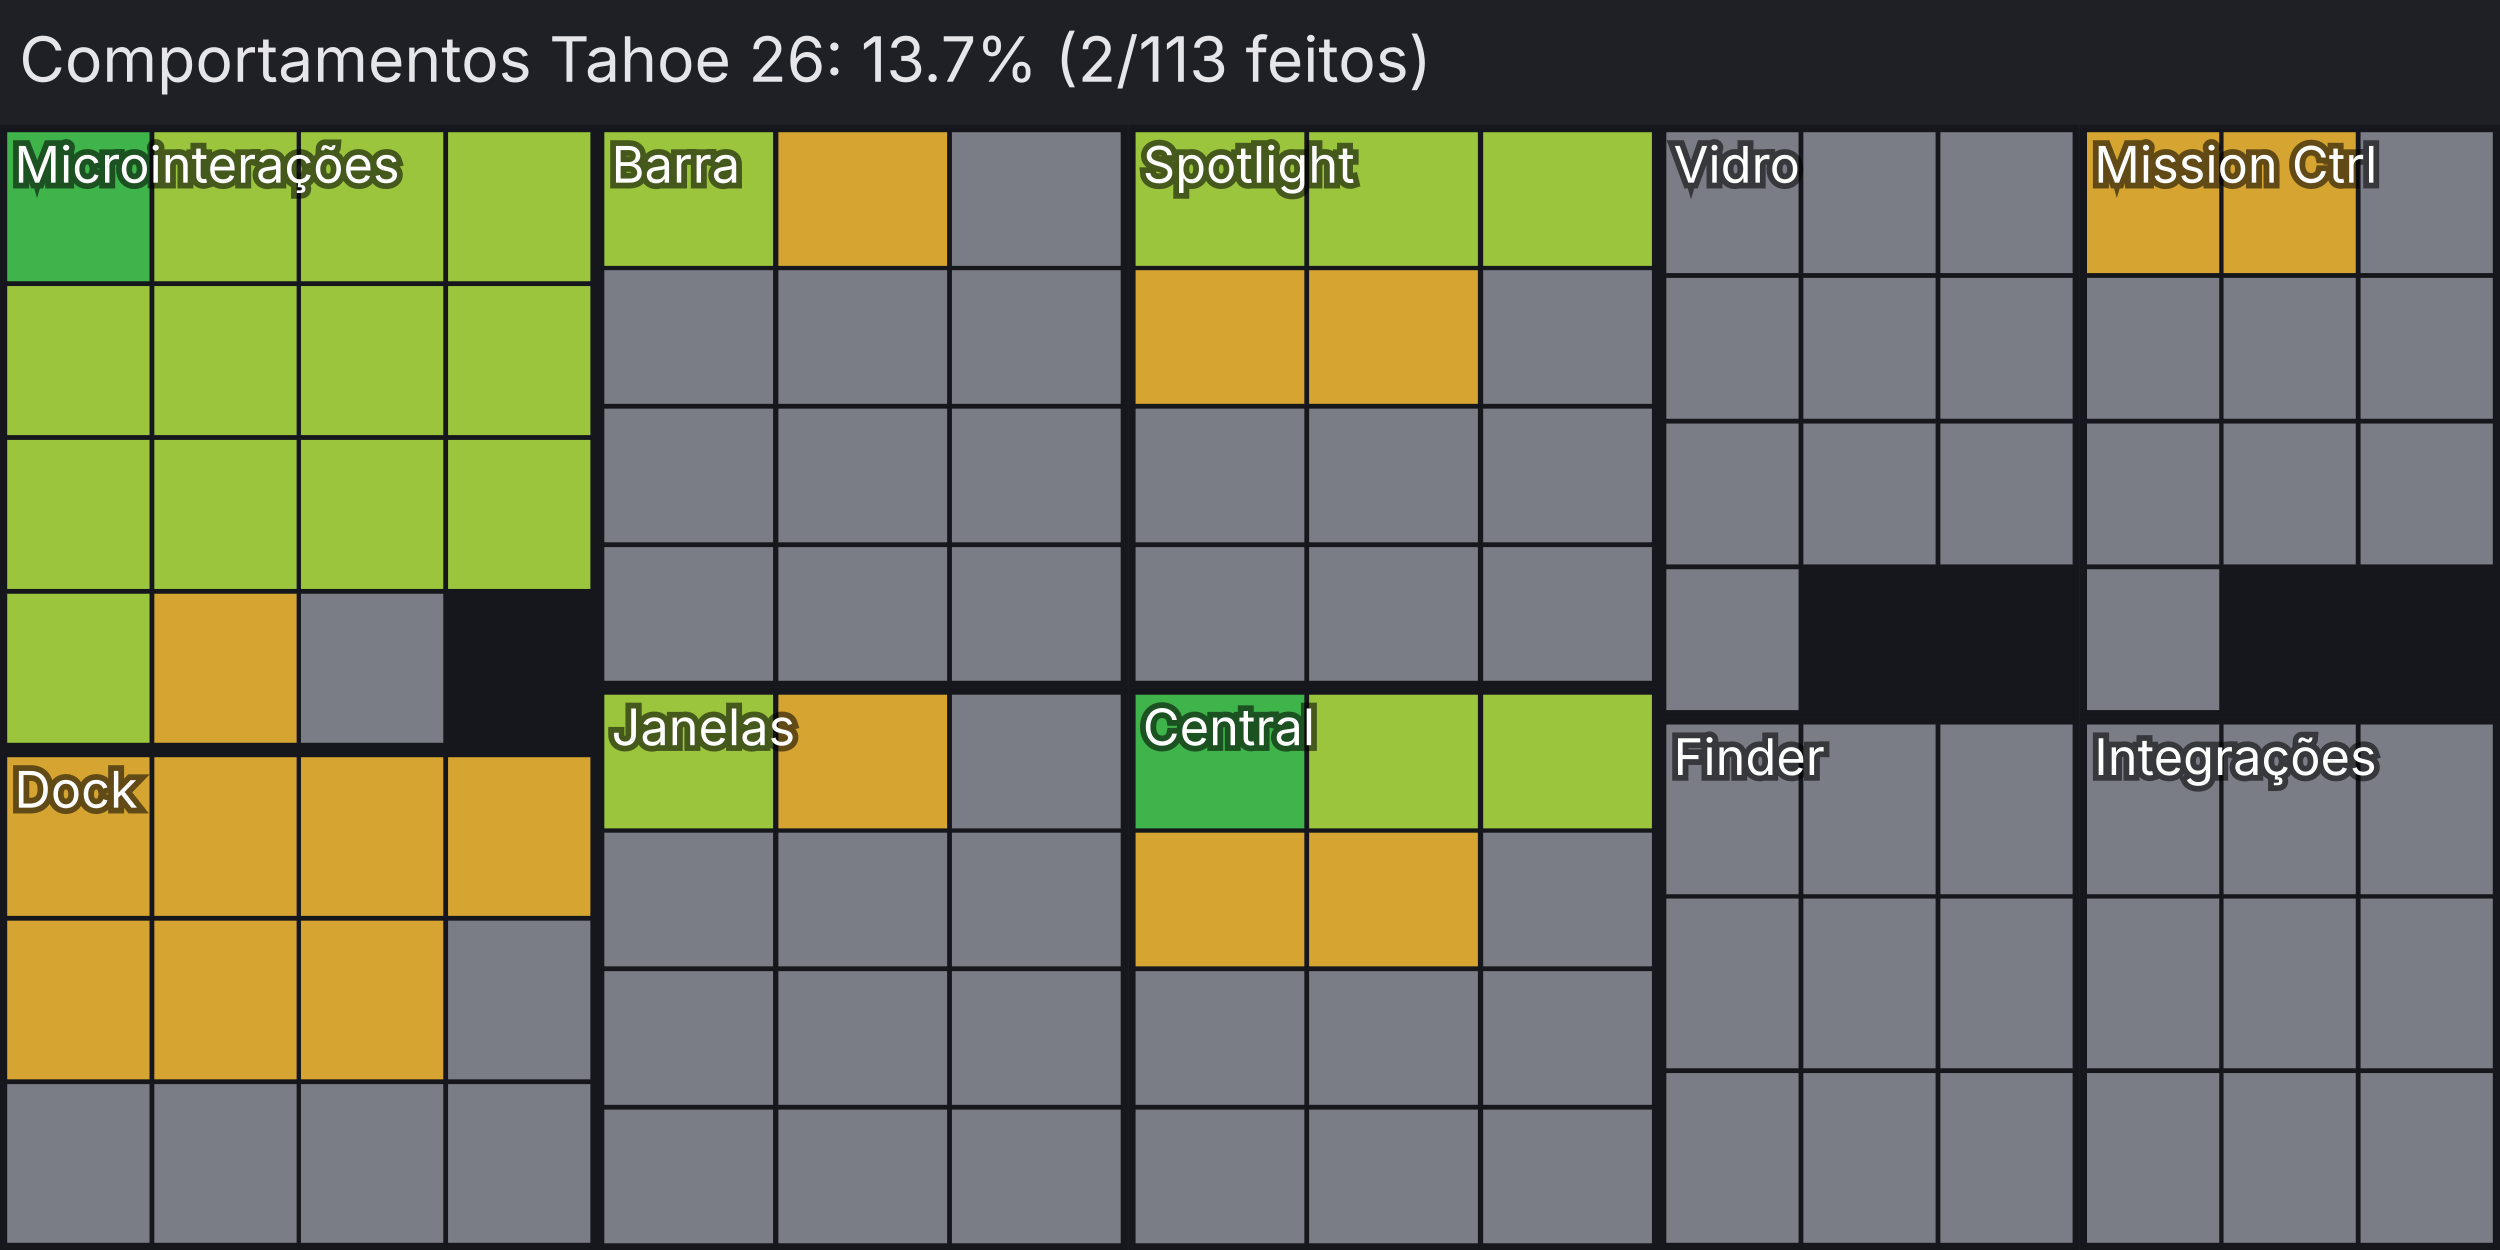
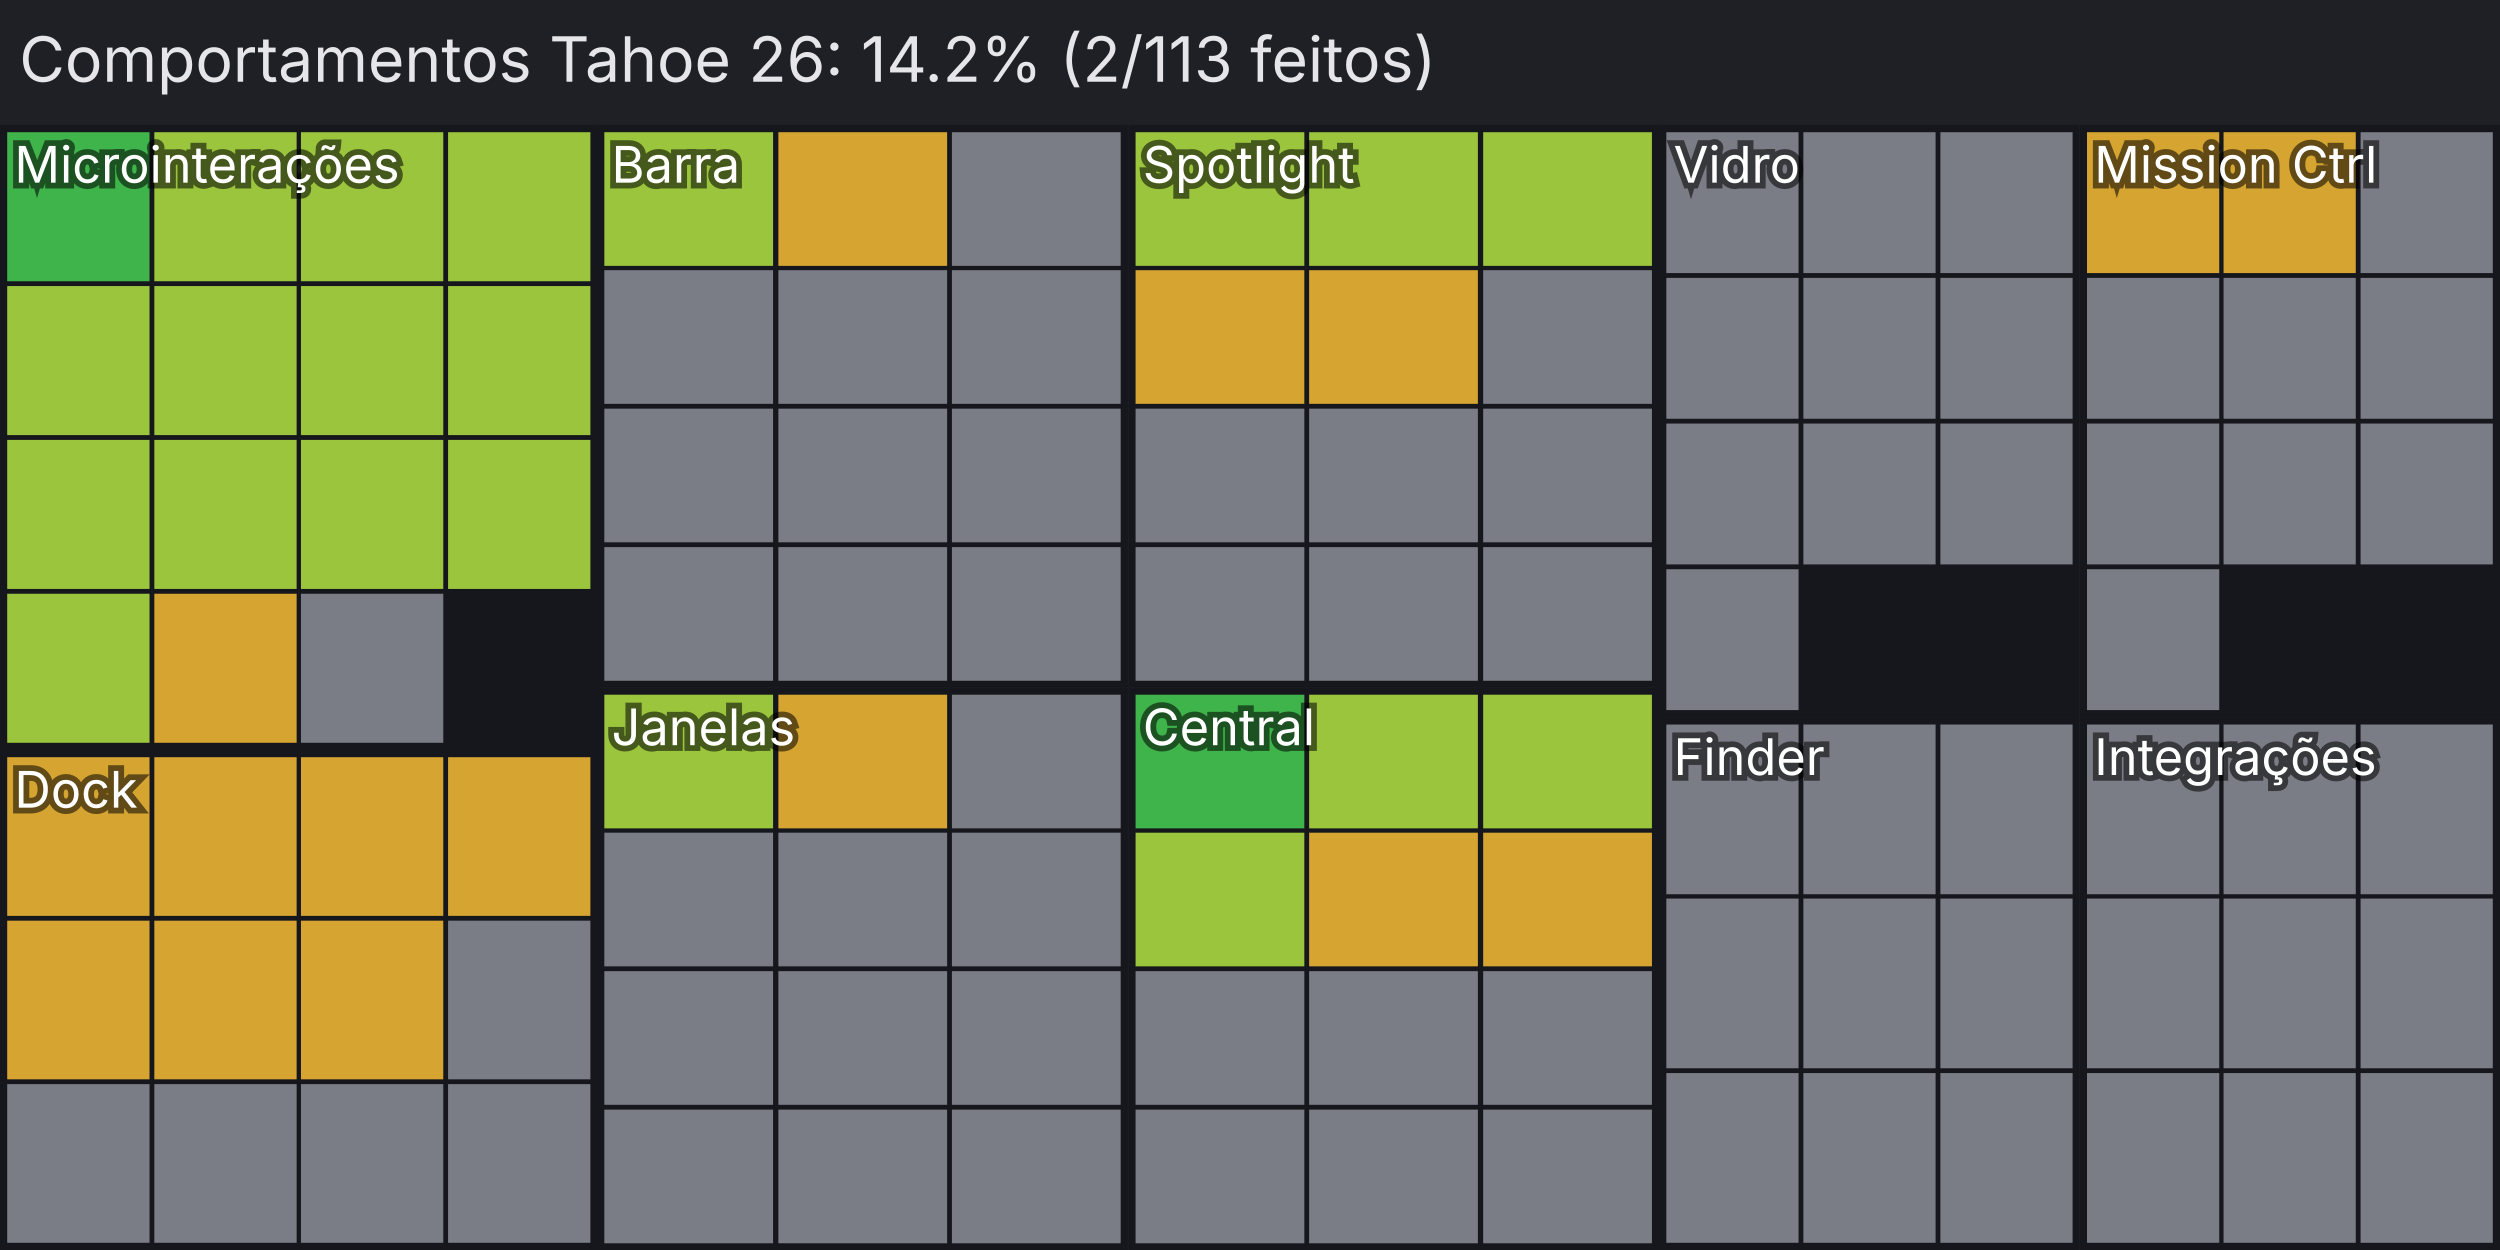
<svg xmlns="http://www.w3.org/2000/svg" width="520" height="260" viewBox="0 0 520 260" font-family="Inter,Segoe UI,Helvetica,Arial,sans-serif">
  <rect width="520" height="260" fill="#1f2026" />
-   <text x="4" y="17" font-size="13" fill="#e6e6ea">Comportamentos Tahoe 26: 13.7% (2/113 feitos)</text>
+   <text x="4" y="17" font-size="13" fill="#e6e6ea">Comportamentos Tahoe 26: 14.2% (2/113 feitos)</text>
  <g>
    <rect x="0.0" y="26.0" width="124.2" height="130.0" fill="#16171c" />
    <rect x="1.5" y="27.5" width="29.6" height="31.0" fill="#3fb44b" />
    <rect x="32.1" y="27.5" width="29.6" height="31.0" fill="#9bc53d" />
    <rect x="62.6" y="27.5" width="29.6" height="31.0" fill="#9bc53d" />
    <rect x="93.2" y="27.5" width="29.6" height="31.0" fill="#9bc53d" />
    <rect x="1.5" y="59.5" width="29.6" height="31.0" fill="#9bc53d" />
    <rect x="32.1" y="59.5" width="29.6" height="31.0" fill="#9bc53d" />
    <rect x="62.6" y="59.5" width="29.6" height="31.0" fill="#9bc53d" />
    <rect x="93.2" y="59.5" width="29.6" height="31.0" fill="#9bc53d" />
    <rect x="1.5" y="91.5" width="29.6" height="31.0" fill="#9bc53d" />
    <rect x="32.1" y="91.5" width="29.6" height="31.0" fill="#9bc53d" />
    <rect x="62.6" y="91.5" width="29.6" height="31.0" fill="#9bc53d" />
    <rect x="93.2" y="91.5" width="29.6" height="31.0" fill="#9bc53d" />
    <rect x="1.5" y="123.5" width="29.6" height="31.0" fill="#9bc53d" />
    <rect x="32.1" y="123.5" width="29.6" height="31.0" fill="#d6a531" />
    <rect x="62.6" y="123.5" width="29.6" height="31.0" fill="#7b7d86" />
    <text x="3.0" y="38.0" font-size="10.5" fill="#fff" stroke="#000" stroke-opacity=".55" stroke-width="2.4" paint-order="stroke">Microinterações</text>
  </g>
  <g>
    <rect x="0.0" y="156.0" width="124.2" height="104.0" fill="#16171c" />
    <rect x="1.5" y="157.5" width="29.6" height="33.0" fill="#d6a531" />
    <rect x="32.1" y="157.5" width="29.6" height="33.0" fill="#d6a531" />
    <rect x="62.6" y="157.5" width="29.6" height="33.0" fill="#d6a531" />
    <rect x="93.2" y="157.5" width="29.6" height="33.0" fill="#d6a531" />
    <rect x="1.5" y="191.5" width="29.6" height="33.0" fill="#d6a531" />
    <rect x="32.1" y="191.5" width="29.6" height="33.0" fill="#d6a531" />
    <rect x="62.6" y="191.5" width="29.6" height="33.0" fill="#d6a531" />
    <rect x="93.2" y="191.5" width="29.6" height="33.0" fill="#7b7d86" />
    <rect x="1.5" y="225.5" width="29.6" height="33.0" fill="#7b7d86" />
    <rect x="32.1" y="225.5" width="29.6" height="33.0" fill="#7b7d86" />
    <rect x="62.6" y="225.5" width="29.6" height="33.0" fill="#7b7d86" />
    <rect x="93.2" y="225.5" width="29.6" height="33.0" fill="#7b7d86" />
    <text x="3.0" y="168.0" font-size="10.5" fill="#fff" stroke="#000" stroke-opacity=".55" stroke-width="2.4" paint-order="stroke">Dock</text>
  </g>
  <g>
    <rect x="124.2" y="26.0" width="110.4" height="117.0" fill="#16171c" />
    <rect x="125.7" y="27.5" width="35.1" height="27.8" fill="#9bc53d" />
    <rect x="161.9" y="27.5" width="35.1" height="27.8" fill="#d6a531" />
    <rect x="198.0" y="27.5" width="35.1" height="27.8" fill="#7b7d86" />
    <rect x="125.7" y="56.2" width="35.1" height="27.8" fill="#7b7d86" />
    <rect x="161.9" y="56.2" width="35.1" height="27.8" fill="#7b7d86" />
    <rect x="198.0" y="56.2" width="35.1" height="27.8" fill="#7b7d86" />
    <rect x="125.7" y="85.0" width="35.1" height="27.8" fill="#7b7d86" />
    <rect x="161.9" y="85.0" width="35.1" height="27.8" fill="#7b7d86" />
    <rect x="198.0" y="85.0" width="35.1" height="27.8" fill="#7b7d86" />
    <rect x="125.7" y="113.8" width="35.1" height="27.8" fill="#7b7d86" />
    <rect x="161.9" y="113.8" width="35.1" height="27.8" fill="#7b7d86" />
    <rect x="198.0" y="113.8" width="35.1" height="27.8" fill="#7b7d86" />
    <text x="127.2" y="38.0" font-size="10.5" fill="#fff" stroke="#000" stroke-opacity=".55" stroke-width="2.4" paint-order="stroke">Barra</text>
  </g>
  <g>
    <rect x="124.2" y="143.0" width="110.4" height="117.0" fill="#16171c" />
    <rect x="125.7" y="144.5" width="35.1" height="27.8" fill="#9bc53d" />
    <rect x="161.9" y="144.5" width="35.1" height="27.8" fill="#d6a531" />
    <rect x="198.0" y="144.5" width="35.1" height="27.8" fill="#7b7d86" />
    <rect x="125.7" y="173.2" width="35.1" height="27.8" fill="#7b7d86" />
    <rect x="161.9" y="173.2" width="35.1" height="27.8" fill="#7b7d86" />
    <rect x="198.0" y="173.2" width="35.1" height="27.8" fill="#7b7d86" />
    <rect x="125.7" y="202.0" width="35.1" height="27.8" fill="#7b7d86" />
    <rect x="161.9" y="202.0" width="35.1" height="27.8" fill="#7b7d86" />
    <rect x="198.0" y="202.0" width="35.1" height="27.8" fill="#7b7d86" />
    <rect x="125.7" y="230.8" width="35.1" height="27.8" fill="#7b7d86" />
    <rect x="161.9" y="230.8" width="35.1" height="27.8" fill="#7b7d86" />
    <rect x="198.0" y="230.8" width="35.1" height="27.8" fill="#7b7d86" />
    <text x="127.2" y="155.0" font-size="10.5" fill="#fff" stroke="#000" stroke-opacity=".55" stroke-width="2.4" paint-order="stroke">Janelas</text>
  </g>
  <g>
    <rect x="234.7" y="26.0" width="110.4" height="117.0" fill="#16171c" />
    <rect x="236.2" y="27.5" width="35.1" height="27.8" fill="#9bc53d" />
    <rect x="272.3" y="27.5" width="35.1" height="27.8" fill="#9bc53d" />
    <rect x="308.5" y="27.5" width="35.1" height="27.8" fill="#9bc53d" />
    <rect x="236.2" y="56.2" width="35.1" height="27.8" fill="#d6a531" />
    <rect x="272.3" y="56.2" width="35.1" height="27.8" fill="#d6a531" />
    <rect x="308.5" y="56.2" width="35.1" height="27.8" fill="#7b7d86" />
    <rect x="236.2" y="85.0" width="35.1" height="27.8" fill="#7b7d86" />
    <rect x="272.3" y="85.0" width="35.1" height="27.8" fill="#7b7d86" />
    <rect x="308.5" y="85.0" width="35.1" height="27.8" fill="#7b7d86" />
    <rect x="236.2" y="113.8" width="35.1" height="27.8" fill="#7b7d86" />
    <rect x="272.3" y="113.8" width="35.1" height="27.8" fill="#7b7d86" />
    <rect x="308.5" y="113.8" width="35.1" height="27.8" fill="#7b7d86" />
    <text x="237.7" y="38.0" font-size="10.5" fill="#fff" stroke="#000" stroke-opacity=".55" stroke-width="2.4" paint-order="stroke">Spotlight</text>
  </g>
  <g>
    <rect x="234.7" y="143.0" width="110.4" height="117.0" fill="#16171c" />
    <rect x="236.2" y="144.5" width="35.1" height="27.8" fill="#3fb44b" />
    <rect x="272.3" y="144.5" width="35.1" height="27.8" fill="#9bc53d" />
    <rect x="308.5" y="144.5" width="35.1" height="27.8" fill="#9bc53d" />
-     <rect x="236.2" y="173.2" width="35.1" height="27.8" fill="#d6a531" />
+     <rect x="236.2" y="173.2" width="35.1" height="27.8" fill="#9bc53d" />
    <rect x="272.3" y="173.2" width="35.1" height="27.8" fill="#d6a531" />
-     <rect x="308.5" y="173.2" width="35.1" height="27.8" fill="#7b7d86" />
+     <rect x="308.5" y="173.2" width="35.1" height="27.8" fill="#d6a531" />
    <rect x="236.2" y="202.0" width="35.1" height="27.8" fill="#7b7d86" />
    <rect x="272.3" y="202.0" width="35.1" height="27.8" fill="#7b7d86" />
    <rect x="308.5" y="202.0" width="35.1" height="27.8" fill="#7b7d86" />
    <rect x="236.2" y="230.8" width="35.1" height="27.8" fill="#7b7d86" />
    <rect x="272.3" y="230.8" width="35.1" height="27.8" fill="#7b7d86" />
    <rect x="308.5" y="230.8" width="35.1" height="27.8" fill="#7b7d86" />
    <text x="237.7" y="155.0" font-size="10.5" fill="#fff" stroke="#000" stroke-opacity=".55" stroke-width="2.4" paint-order="stroke">Central</text>
  </g>
  <g>
    <rect x="345.1" y="26.0" width="87.4" height="123.2" fill="#16171c" />
    <rect x="346.6" y="27.5" width="27.5" height="29.3" fill="#7b7d86" />
    <rect x="375.1" y="27.5" width="27.5" height="29.3" fill="#7b7d86" />
    <rect x="403.6" y="27.5" width="27.5" height="29.3" fill="#7b7d86" />
    <rect x="346.6" y="57.8" width="27.5" height="29.3" fill="#7b7d86" />
    <rect x="375.1" y="57.8" width="27.5" height="29.3" fill="#7b7d86" />
    <rect x="403.6" y="57.8" width="27.5" height="29.3" fill="#7b7d86" />
    <rect x="346.6" y="88.1" width="27.5" height="29.3" fill="#7b7d86" />
    <rect x="375.1" y="88.1" width="27.5" height="29.3" fill="#7b7d86" />
    <rect x="403.6" y="88.1" width="27.5" height="29.3" fill="#7b7d86" />
    <rect x="346.6" y="118.4" width="27.5" height="29.3" fill="#7b7d86" />
    <text x="348.1" y="38.0" font-size="10.5" fill="#fff" stroke="#000" stroke-opacity=".55" stroke-width="2.4" paint-order="stroke">Vidro</text>
  </g>
  <g>
    <rect x="432.6" y="26.0" width="87.4" height="123.2" fill="#16171c" />
    <rect x="434.1" y="27.5" width="27.5" height="29.3" fill="#d6a531" />
    <rect x="462.5" y="27.5" width="27.5" height="29.3" fill="#d6a531" />
    <rect x="491.0" y="27.5" width="27.5" height="29.3" fill="#7b7d86" />
    <rect x="434.1" y="57.8" width="27.5" height="29.3" fill="#7b7d86" />
    <rect x="462.5" y="57.8" width="27.5" height="29.3" fill="#7b7d86" />
    <rect x="491.0" y="57.8" width="27.5" height="29.3" fill="#7b7d86" />
    <rect x="434.1" y="88.1" width="27.5" height="29.3" fill="#7b7d86" />
    <rect x="462.5" y="88.1" width="27.5" height="29.3" fill="#7b7d86" />
    <rect x="491.0" y="88.1" width="27.5" height="29.3" fill="#7b7d86" />
    <rect x="434.1" y="118.4" width="27.5" height="29.3" fill="#7b7d86" />
    <text x="435.6" y="38.0" font-size="10.5" fill="#fff" stroke="#000" stroke-opacity=".55" stroke-width="2.4" paint-order="stroke">Mission Ctrl</text>
  </g>
  <g>
    <rect x="345.1" y="149.2" width="87.4" height="110.8" fill="#16171c" />
    <rect x="346.6" y="150.7" width="27.5" height="35.3" fill="#7b7d86" />
    <rect x="375.1" y="150.7" width="27.5" height="35.3" fill="#7b7d86" />
    <rect x="403.6" y="150.7" width="27.5" height="35.3" fill="#7b7d86" />
    <rect x="346.6" y="186.9" width="27.5" height="35.3" fill="#7b7d86" />
    <rect x="375.1" y="186.9" width="27.5" height="35.3" fill="#7b7d86" />
    <rect x="403.6" y="186.9" width="27.5" height="35.3" fill="#7b7d86" />
    <rect x="346.6" y="223.2" width="27.5" height="35.3" fill="#7b7d86" />
    <rect x="375.1" y="223.2" width="27.5" height="35.3" fill="#7b7d86" />
    <rect x="403.6" y="223.2" width="27.5" height="35.3" fill="#7b7d86" />
    <text x="348.1" y="161.2" font-size="10.5" fill="#fff" stroke="#000" stroke-opacity=".55" stroke-width="2.4" paint-order="stroke">Finder</text>
  </g>
  <g>
    <rect x="432.6" y="149.2" width="87.4" height="110.8" fill="#16171c" />
    <rect x="434.1" y="150.7" width="27.5" height="35.3" fill="#7b7d86" />
    <rect x="462.5" y="150.7" width="27.5" height="35.3" fill="#7b7d86" />
    <rect x="491.0" y="150.7" width="27.5" height="35.3" fill="#7b7d86" />
    <rect x="434.1" y="186.9" width="27.5" height="35.3" fill="#7b7d86" />
    <rect x="462.5" y="186.9" width="27.5" height="35.3" fill="#7b7d86" />
    <rect x="491.0" y="186.9" width="27.5" height="35.3" fill="#7b7d86" />
    <rect x="434.1" y="223.2" width="27.5" height="35.3" fill="#7b7d86" />
    <rect x="462.5" y="223.2" width="27.5" height="35.3" fill="#7b7d86" />
    <rect x="491.0" y="223.2" width="27.5" height="35.3" fill="#7b7d86" />
    <text x="435.6" y="161.2" font-size="10.5" fill="#fff" stroke="#000" stroke-opacity=".55" stroke-width="2.4" paint-order="stroke">Integrações</text>
  </g>
</svg>
